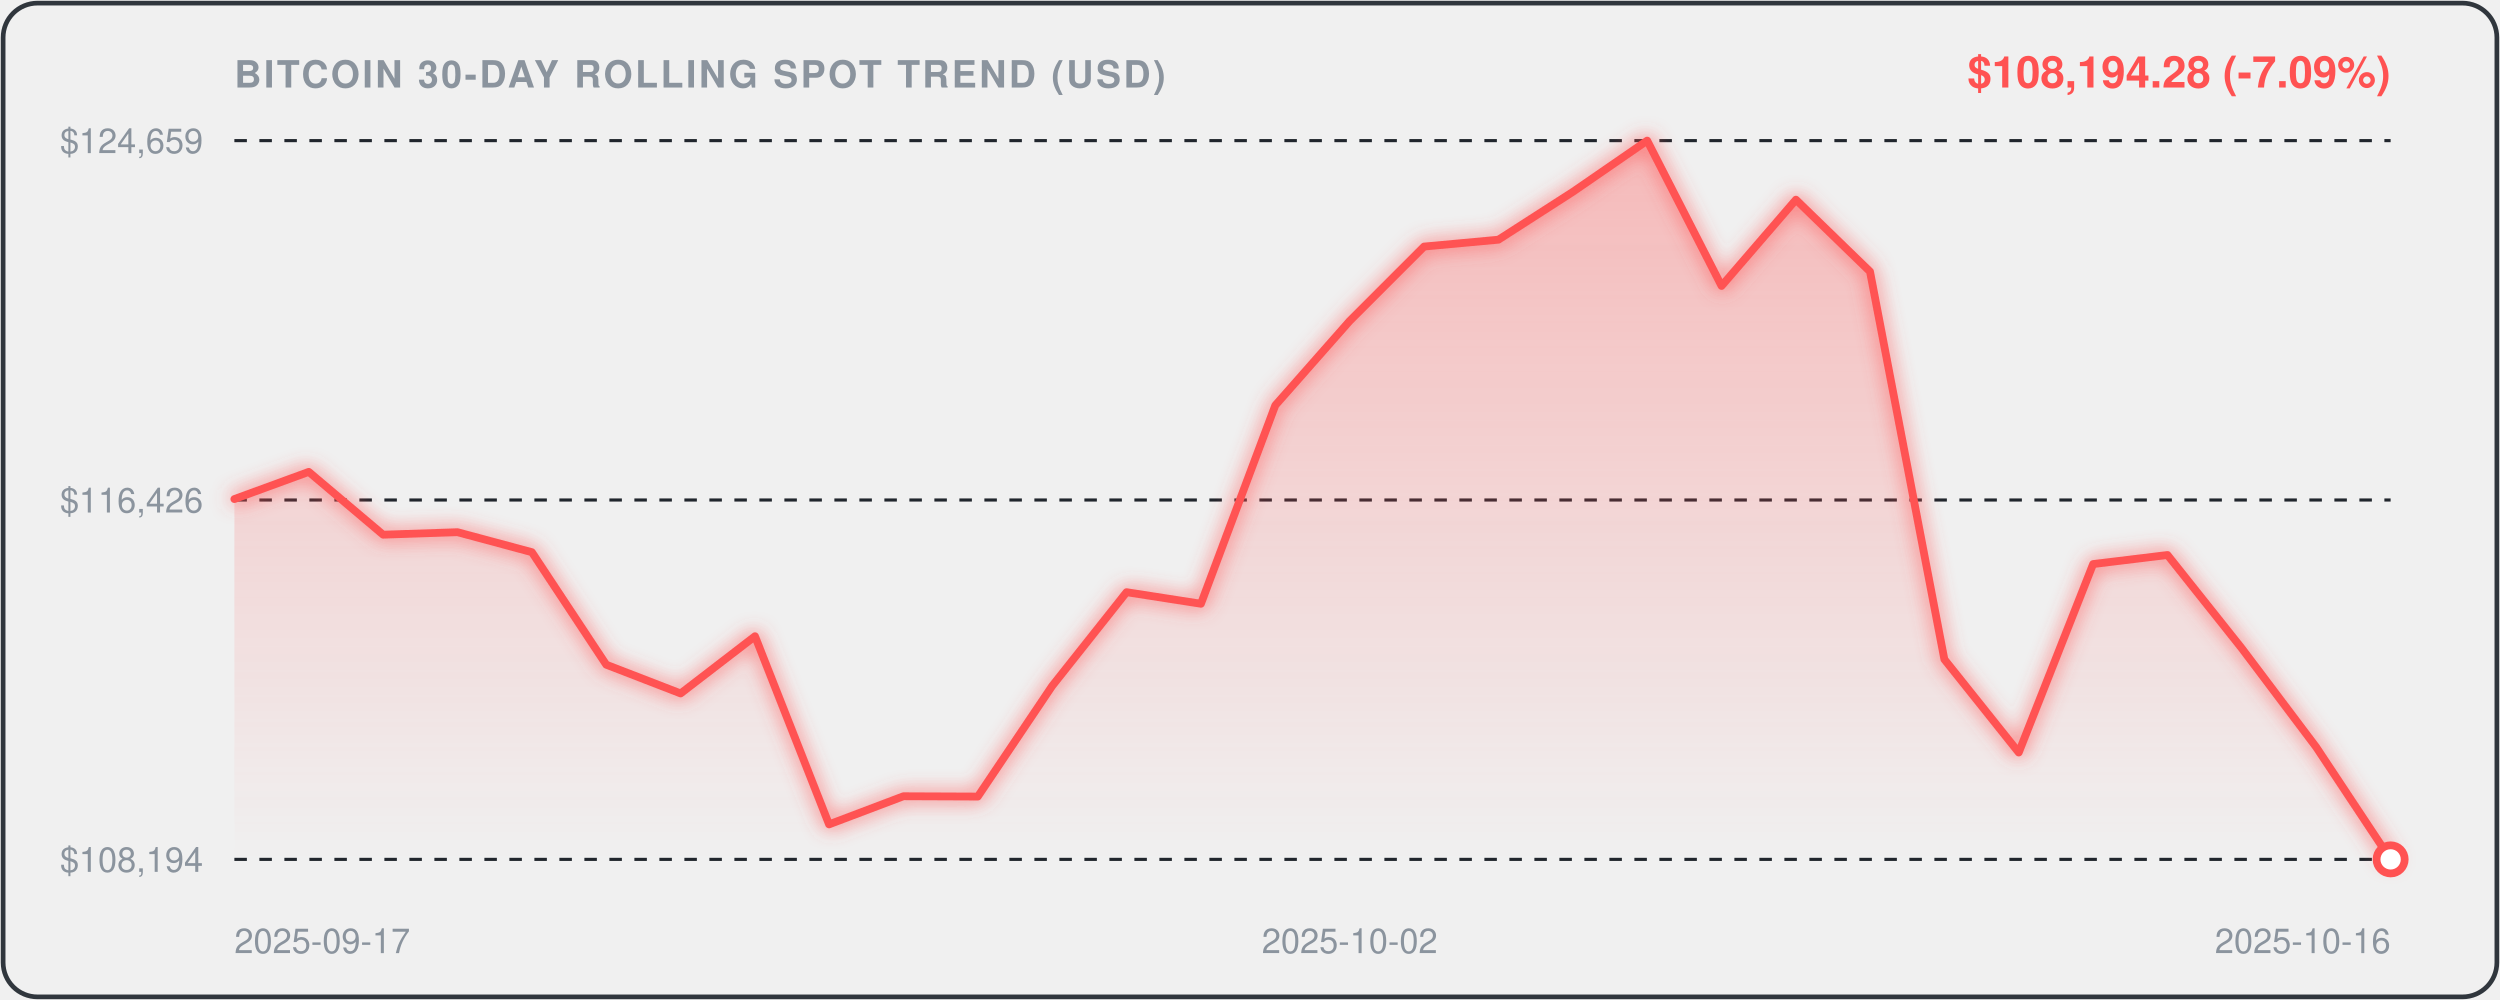
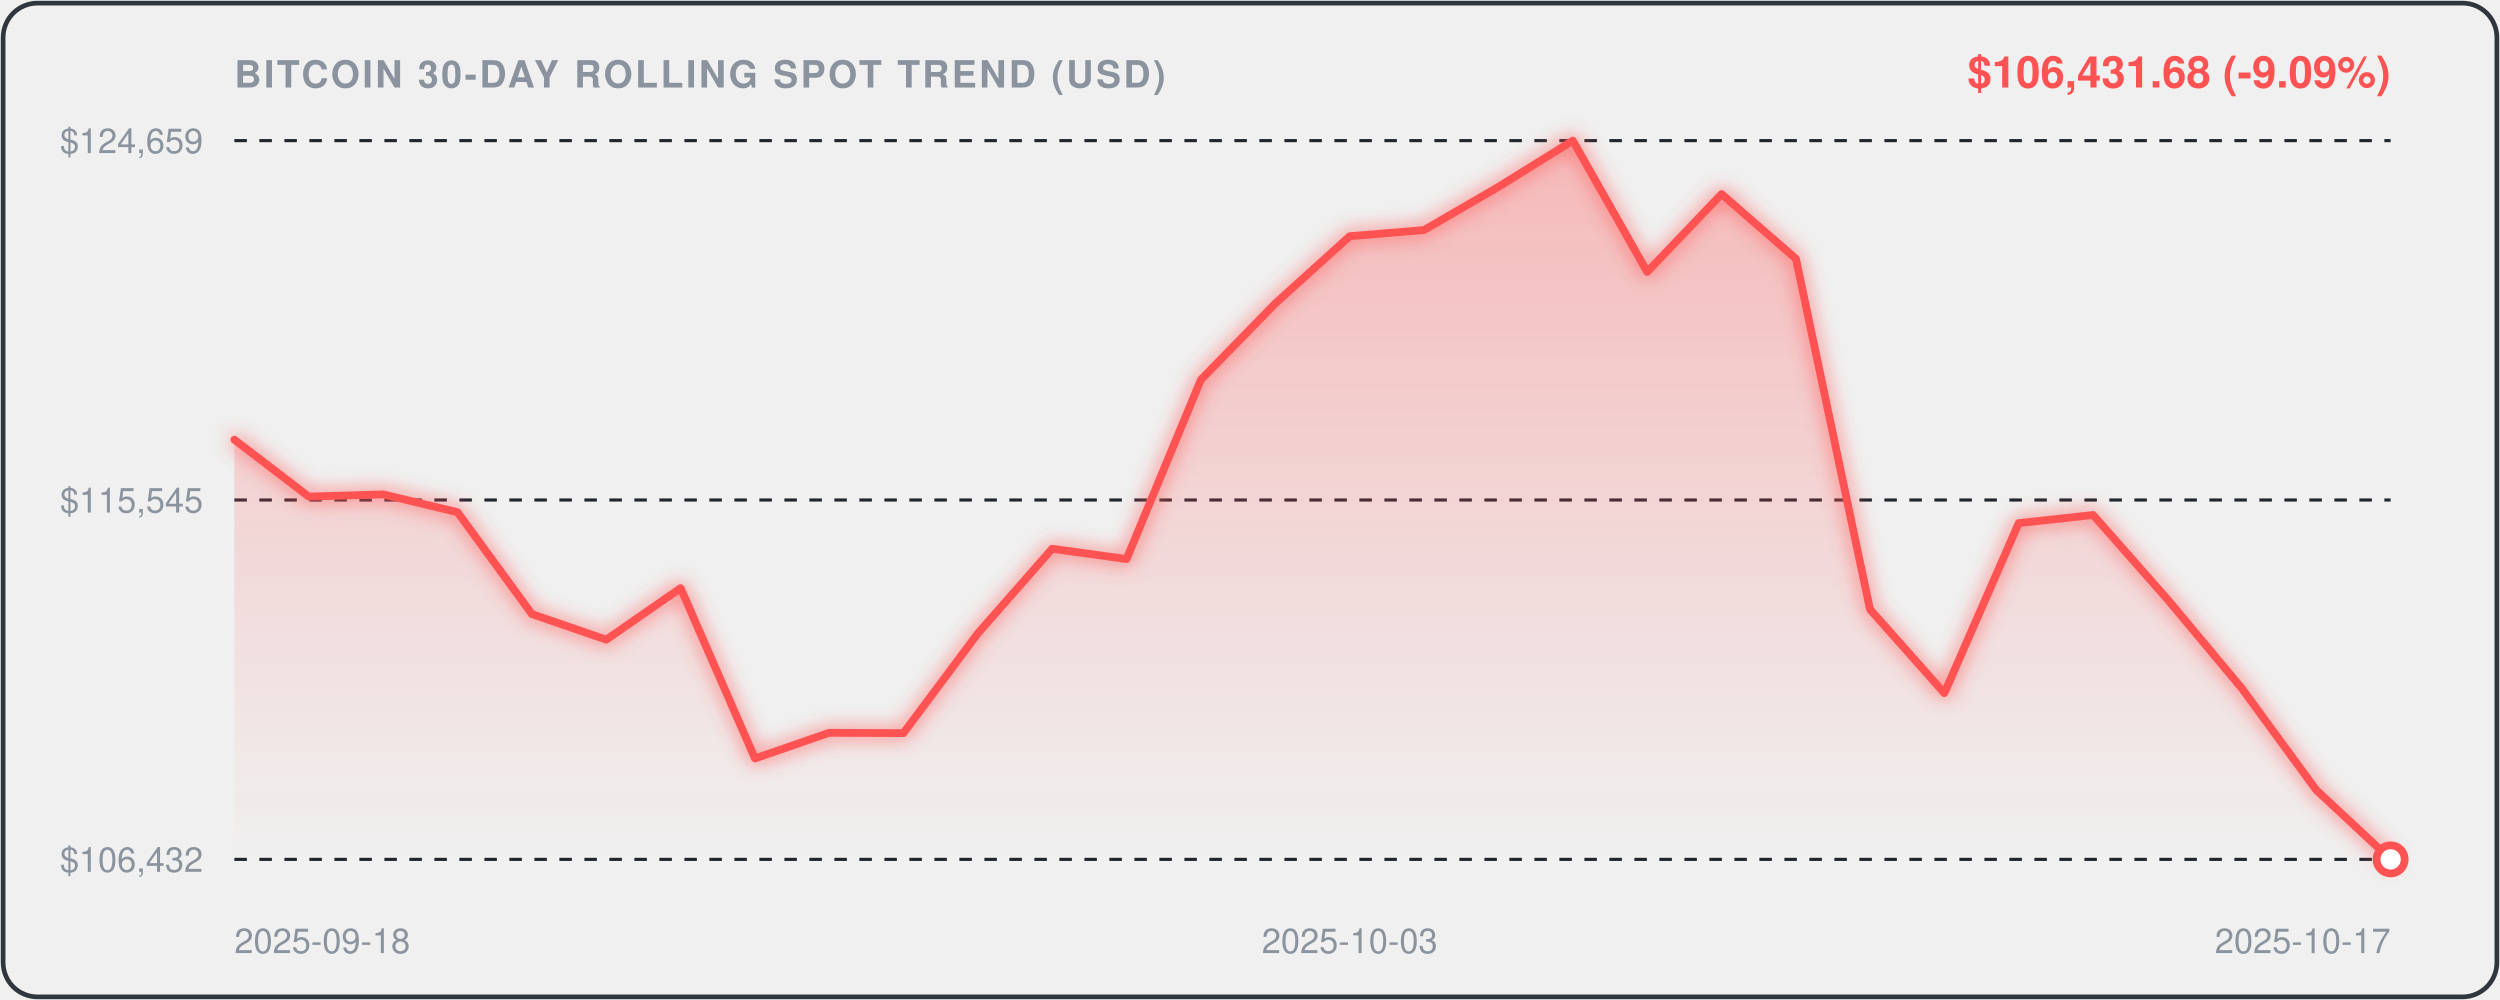
<svg xmlns="http://www.w3.org/2000/svg" viewBox="0 0 800 320" width="100%" height="100%" style="background:#0d1117;border-radius:12px;font-family:-apple-system,BlinkMacSystemFont,'Segoe UI',Helvetica,Arial,sans-serif;">
  <defs>
    <linearGradient id="areaGrad" x1="0" y1="0" x2="0" y2="1">
      <stop offset="0%" stop-color="rgba(255, 82, 82, 0.35)" />
      <stop offset="100%" stop-color="rgba(255, 82, 82, 0.0)" />
    </linearGradient>
    <filter id="glow" x="-20%" y="-20%" width="140%" height="140%">
      <feGaussianBlur stdDeviation="3" result="blur" />
      <feComposite in="SourceGraphic" in2="blur" operator="over" />
    </filter>
  </defs>
  <rect x="1" y="1" width="798" height="318" rx="11" fill="none" stroke="#30363d" stroke-width="1.5" />
  <text x="75" y="28" fill="#8b949e" font-size="12" font-weight="600" letter-spacing="0.8">BITCOIN 30-DAY ROLLING SPOT TREND (USD)</text>
-   <text x="765" y="28" text-anchor="end" fill="#FF5252" font-size="14" font-weight="700">$108,194.28 (-7.09%)</text>
+   <text x="765" y="28" text-anchor="end" fill="#FF5252" font-size="14" font-weight="700">$106,431.68 (-9.09%)</text>
  <line x1="75" y1="45" x2="765" y2="45" stroke="#21262d" stroke-width="1" stroke-dasharray="4,4" />
  <text x="65" y="49" text-anchor="end" fill="#8b949e" font-size="11">$124,659</text>
  <line x1="75" y1="160.0" x2="765" y2="160.0" stroke="#21262d" stroke-width="1" stroke-dasharray="4,4" />
-   <text x="65" y="164.0" text-anchor="end" fill="#8b949e" font-size="11">$116,426</text>
+   <text x="65" y="164.0" text-anchor="end" fill="#8b949e" font-size="11">$115,545</text>
  <line x1="75" y1="275" x2="765" y2="275" stroke="#21262d" stroke-width="1" stroke-dasharray="4,4" />
-   <text x="65" y="279" text-anchor="end" fill="#8b949e" font-size="11">$108,194</text>
-   <path d="M 75.0,159.7 L 98.8,151.0 L 122.6,171.1 L 146.4,170.3 L 170.2,176.7 L 194.0,212.7 L 217.8,221.9 L 241.6,203.6 L 265.3,263.8 L 289.1,254.8 L 312.9,254.9 L 336.7,219.5 L 360.5,189.5 L 384.3,193.2 L 408.1,129.7 L 431.9,102.7 L 455.7,78.9 L 479.5,76.7 L 503.3,61.4 L 527.1,45.0 L 550.9,91.5 L 574.7,63.9 L 598.4,86.9 L 622.2,211.0 L 646.0,240.8 L 669.8,180.5 L 693.6,177.6 L 717.4,207.5 L 741.2,239.1 L 765.0,275.0 L 765.0,275.0 L 75.0,275.0 Z" fill="url(#areaGrad)" />
-   <path d="M 75.0,159.7 L 98.8,151.0 L 122.6,171.1 L 146.4,170.3 L 170.2,176.7 L 194.0,212.7 L 217.8,221.9 L 241.6,203.6 L 265.3,263.8 L 289.1,254.8 L 312.9,254.9 L 336.7,219.5 L 360.5,189.5 L 384.3,193.2 L 408.1,129.7 L 431.9,102.7 L 455.7,78.9 L 479.5,76.7 L 503.3,61.4 L 527.1,45.0 L 550.9,91.5 L 574.7,63.9 L 598.4,86.9 L 622.2,211.0 L 646.0,240.8 L 669.8,180.5 L 693.6,177.6 L 717.4,207.5 L 741.2,239.1 L 765.0,275.0" fill="none" stroke="#FF5252" stroke-width="2.5" stroke-linecap="round" stroke-linejoin="round" filter="url(#glow)" />
+   <text x="65" y="279" text-anchor="end" fill="#8b949e" font-size="11">$106,432</text>
+   <path d="M 75.0,140.7 L 98.8,158.9 L 122.6,158.2 L 146.4,163.9 L 170.2,196.5 L 194.0,204.7 L 217.8,188.2 L 241.6,242.7 L 265.3,234.5 L 289.1,234.6 L 312.9,202.7 L 336.7,175.6 L 360.5,178.9 L 384.3,121.5 L 408.1,97.1 L 431.9,75.6 L 455.7,73.6 L 479.5,59.8 L 503.3,45.0 L 527.1,87.0 L 550.9,62.1 L 574.7,82.8 L 598.4,195.0 L 622.2,221.8 L 646.0,167.4 L 669.8,164.8 L 693.6,191.8 L 717.4,220.3 L 741.2,252.8 L 765.0,275.0 L 765.0,275.0 L 75.0,275.0 Z" fill="url(#areaGrad)" />
+   <path d="M 75.0,140.7 L 98.8,158.9 L 122.6,158.2 L 146.4,163.9 L 170.2,196.5 L 194.0,204.7 L 217.8,188.2 L 241.6,242.7 L 265.3,234.5 L 289.1,234.6 L 312.9,202.7 L 336.7,175.6 L 360.5,178.9 L 384.3,121.5 L 408.1,97.1 L 431.9,75.6 L 455.7,73.6 L 479.5,59.8 L 503.3,45.0 L 527.1,87.0 L 550.9,62.1 L 574.7,82.8 L 598.4,195.0 L 622.2,221.8 L 646.0,167.4 L 669.8,164.8 L 693.6,191.8 L 717.4,220.3 L 741.2,252.8 L 765.0,275.0" fill="none" stroke="#FF5252" stroke-width="2.5" stroke-linecap="round" stroke-linejoin="round" filter="url(#glow)" />
  <circle cx="765.0" cy="275.0" r="4.5" fill="#ffffff" stroke="#FF5252" stroke-width="2.5" />
-   <text x="75.0" y="305" fill="#8b949e" font-size="11" text-anchor="start">2025-09-17</text>
-   <text x="431.9" y="305" fill="#8b949e" font-size="11" text-anchor="middle">2025-10-02</text>
-   <text x="765.0" y="305" fill="#8b949e" font-size="11" text-anchor="end">2025-10-16</text>
+   <text x="75.0" y="305" fill="#8b949e" font-size="11" text-anchor="start">2025-09-18</text>
+   <text x="431.9" y="305" fill="#8b949e" font-size="11" text-anchor="middle">2025-10-03</text>
+   <text x="765.0" y="305" fill="#8b949e" font-size="11" text-anchor="end">2025-10-17</text>
</svg>
